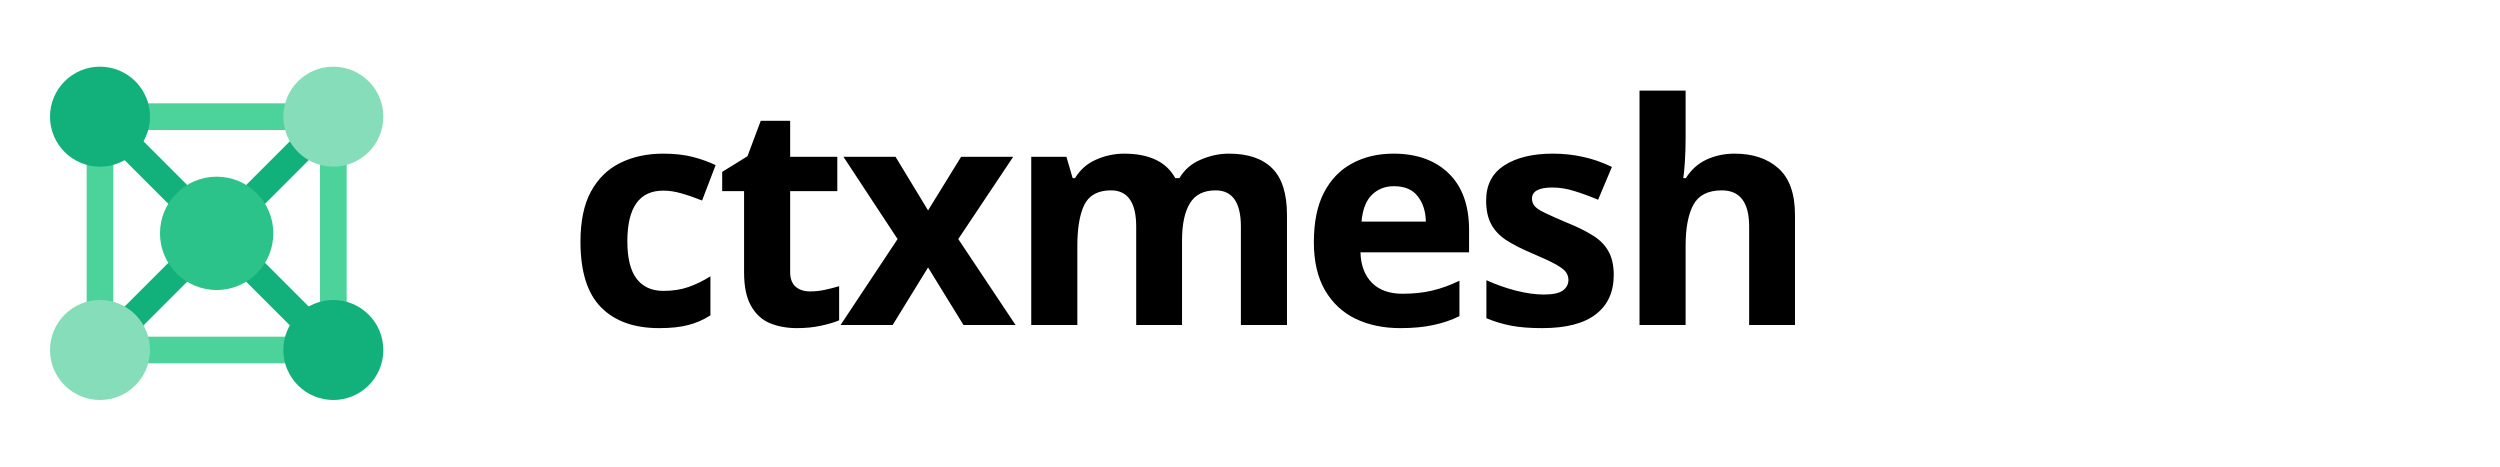
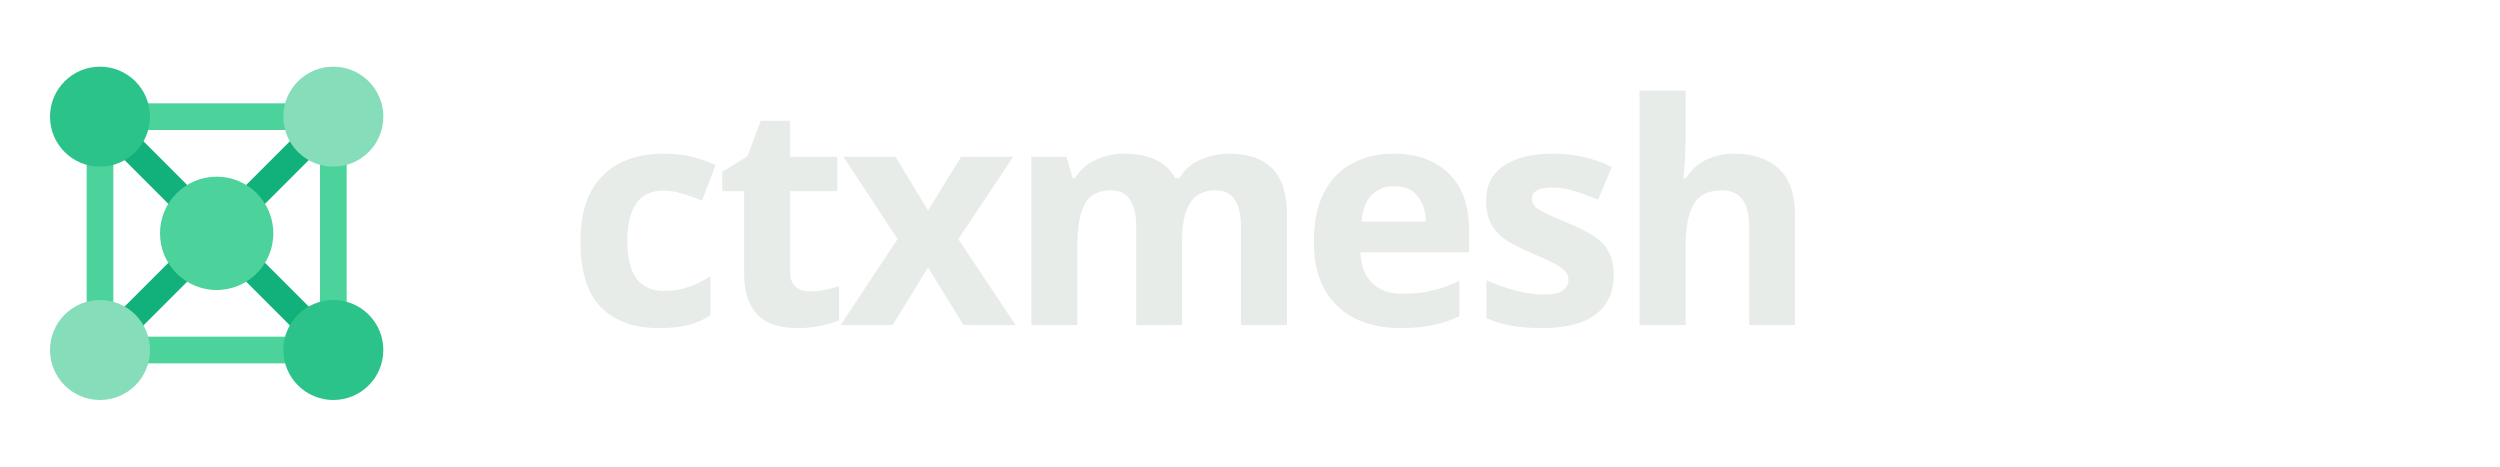
<svg xmlns="http://www.w3.org/2000/svg" width="150" height="28" viewBox="0 0 150 28" fill="none" role="img" aria-label="ctxmesh">
  <g>
    <line x1="6" y1="7" x2="20" y2="7" stroke="#4bd39b" stroke-width="1.6" />
    <line x1="6" y1="21" x2="20" y2="21" stroke="#4bd39b" stroke-width="1.6" />
    <line x1="6" y1="7" x2="6" y2="21" stroke="#4bd39b" stroke-width="1.6" />
    <line x1="20" y1="7" x2="20" y2="21" stroke="#4bd39b" stroke-width="1.6" />
    <line x1="6" y1="7" x2="20" y2="21" stroke="#12b07b" stroke-width="1.6" />
    <line x1="20" y1="7" x2="6" y2="21" stroke="#12b07b" stroke-width="1.6" />
-     <circle cx="6" cy="7" r="3" fill="#12b07b" />
+     <circle cx="6" cy="7" r="3" fill="#2bc389" />
    <circle cx="20" cy="7" r="3" fill="#86ddb9" />
    <circle cx="6" cy="21" r="3" fill="#86ddb9" />
-     <circle cx="20" cy="21" r="3" fill="#12b07b" />
-     <circle cx="13" cy="14" r="3.4" fill="#2bc389" />
+     <circle cx="20" cy="21" r="3" fill="#2bc389" />
+     <circle cx="13" cy="14" r="3.4" fill="#4bd39b" />
  </g>
-   <text x="34" y="19.5" font-family="'Space Grotesk', ui-sans-serif, system-ui, sans-serif" font-weight="600" font-size="18.5" letter-spacing="-0.6" fill="currentColor">ctxmesh</text>
+   <text x="34" y="19.5" font-family="'Space Grotesk', ui-sans-serif, system-ui, sans-serif" font-weight="600" font-size="18.5" letter-spacing="-0.6" fill="#e8ece9">ctxmesh</text>
</svg>
